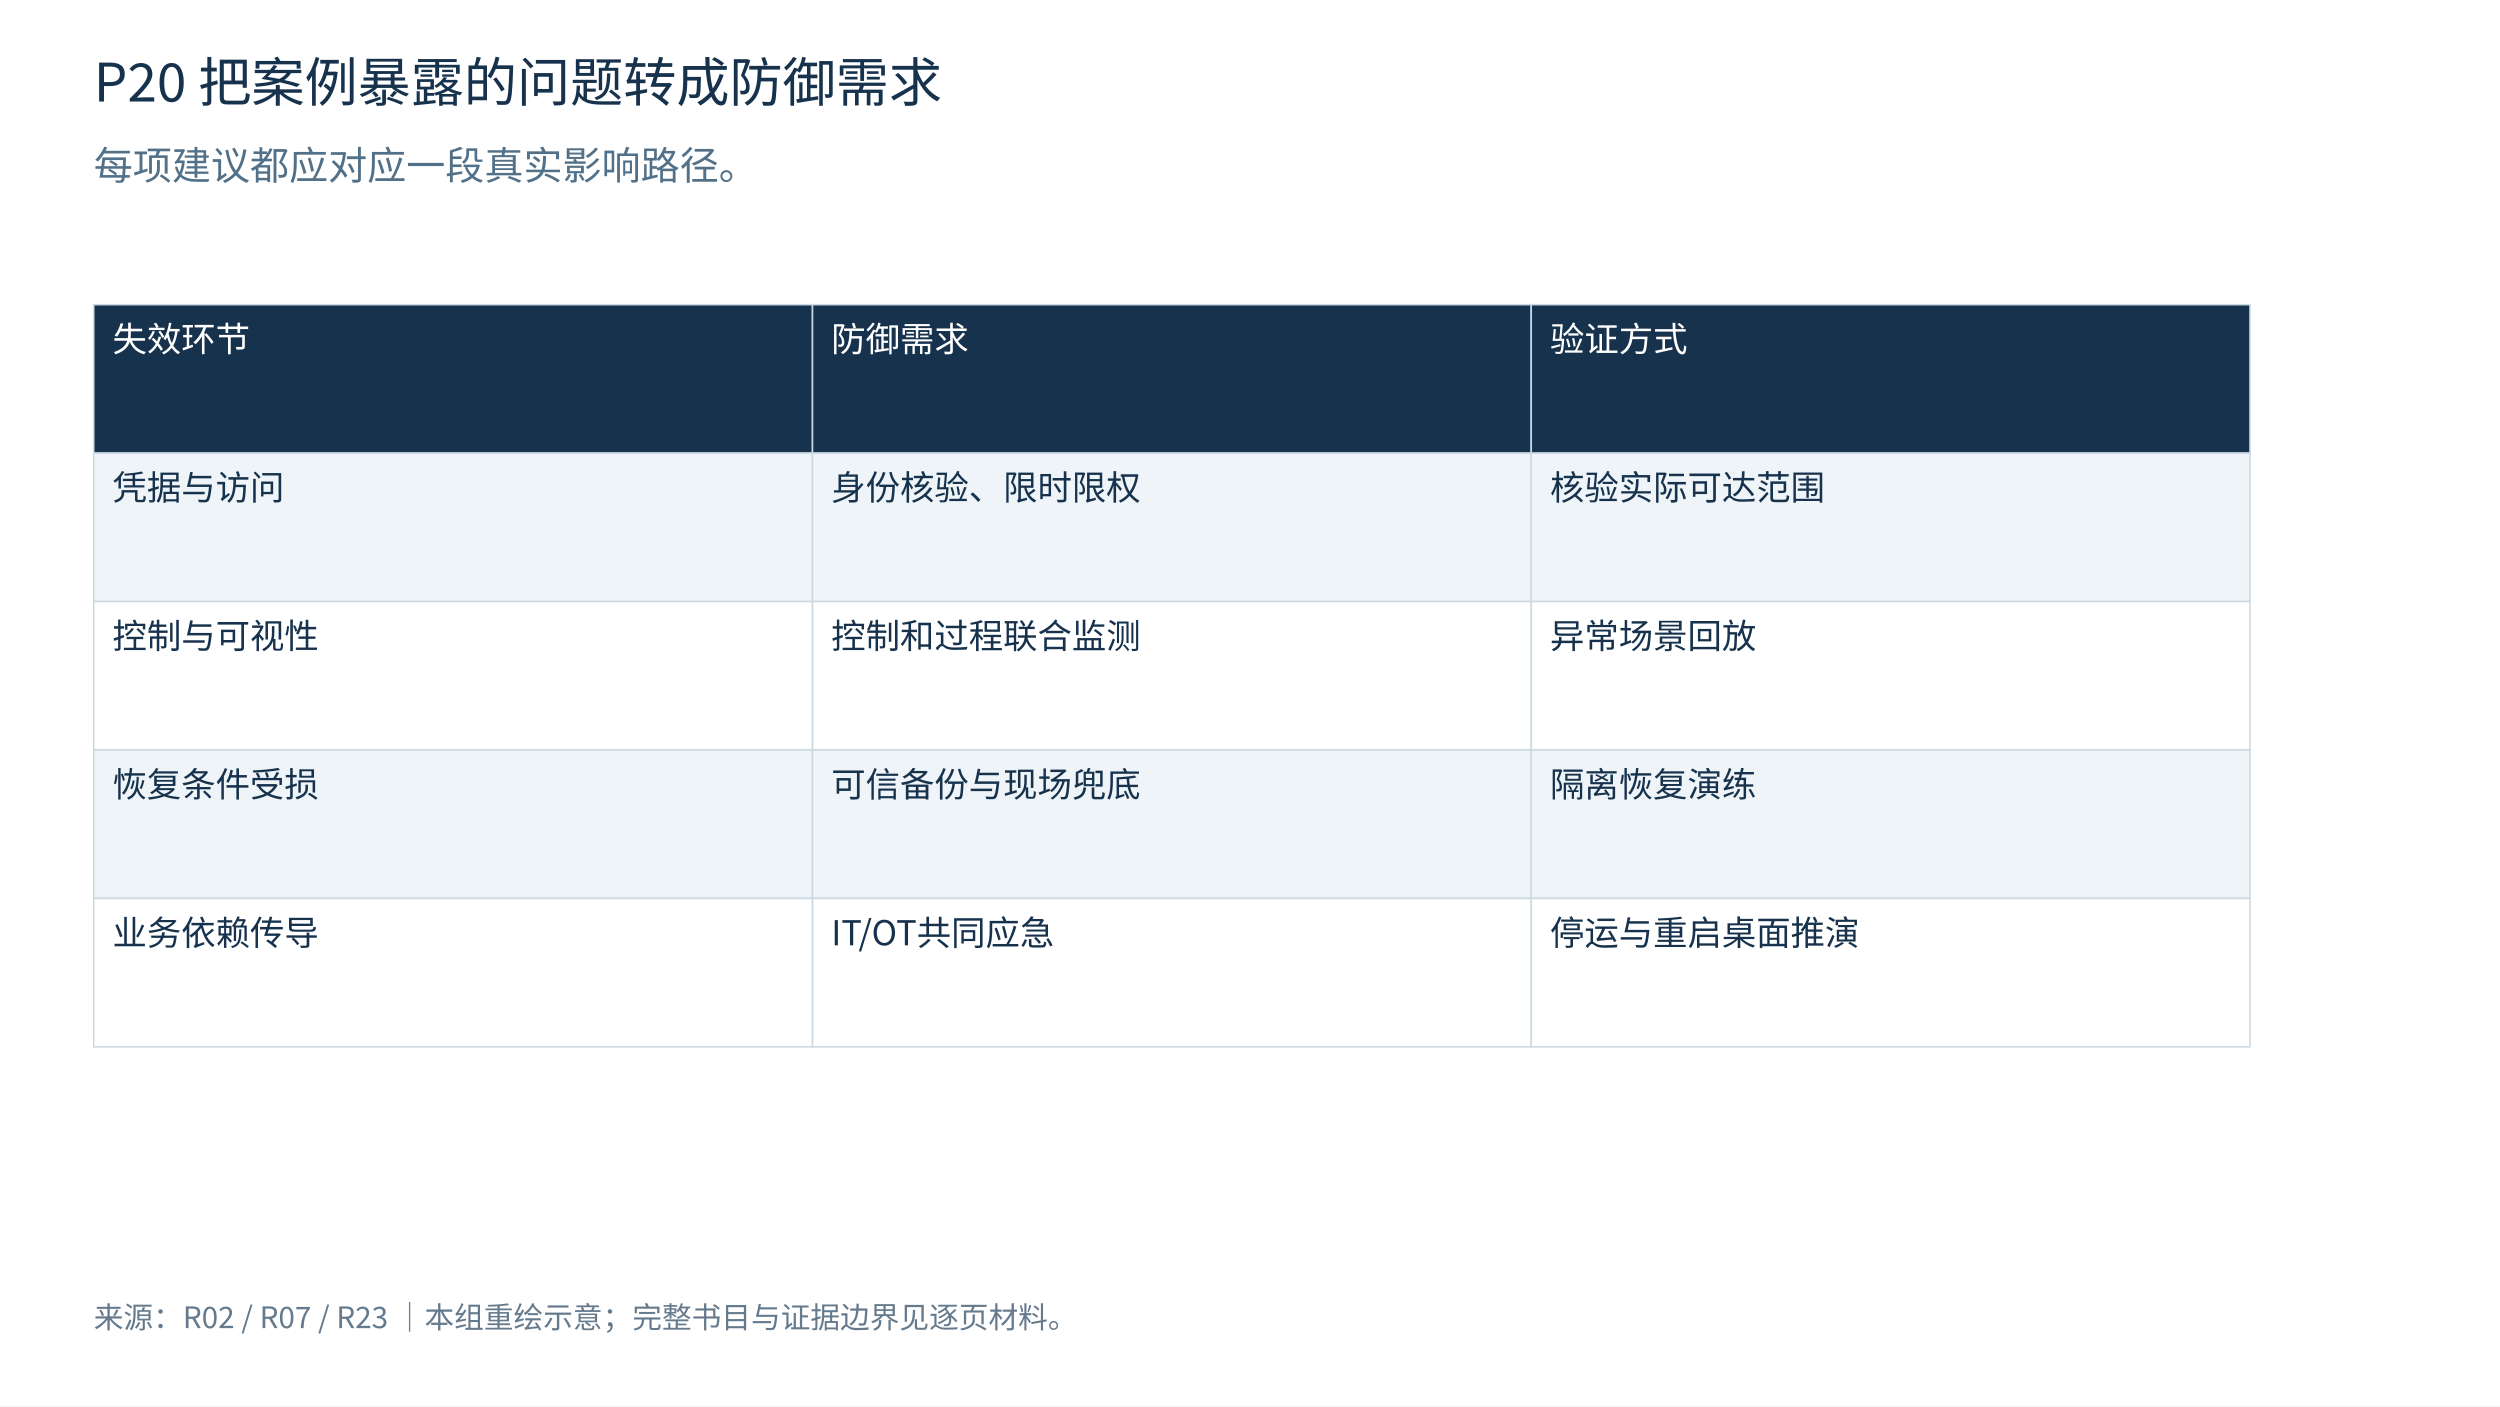
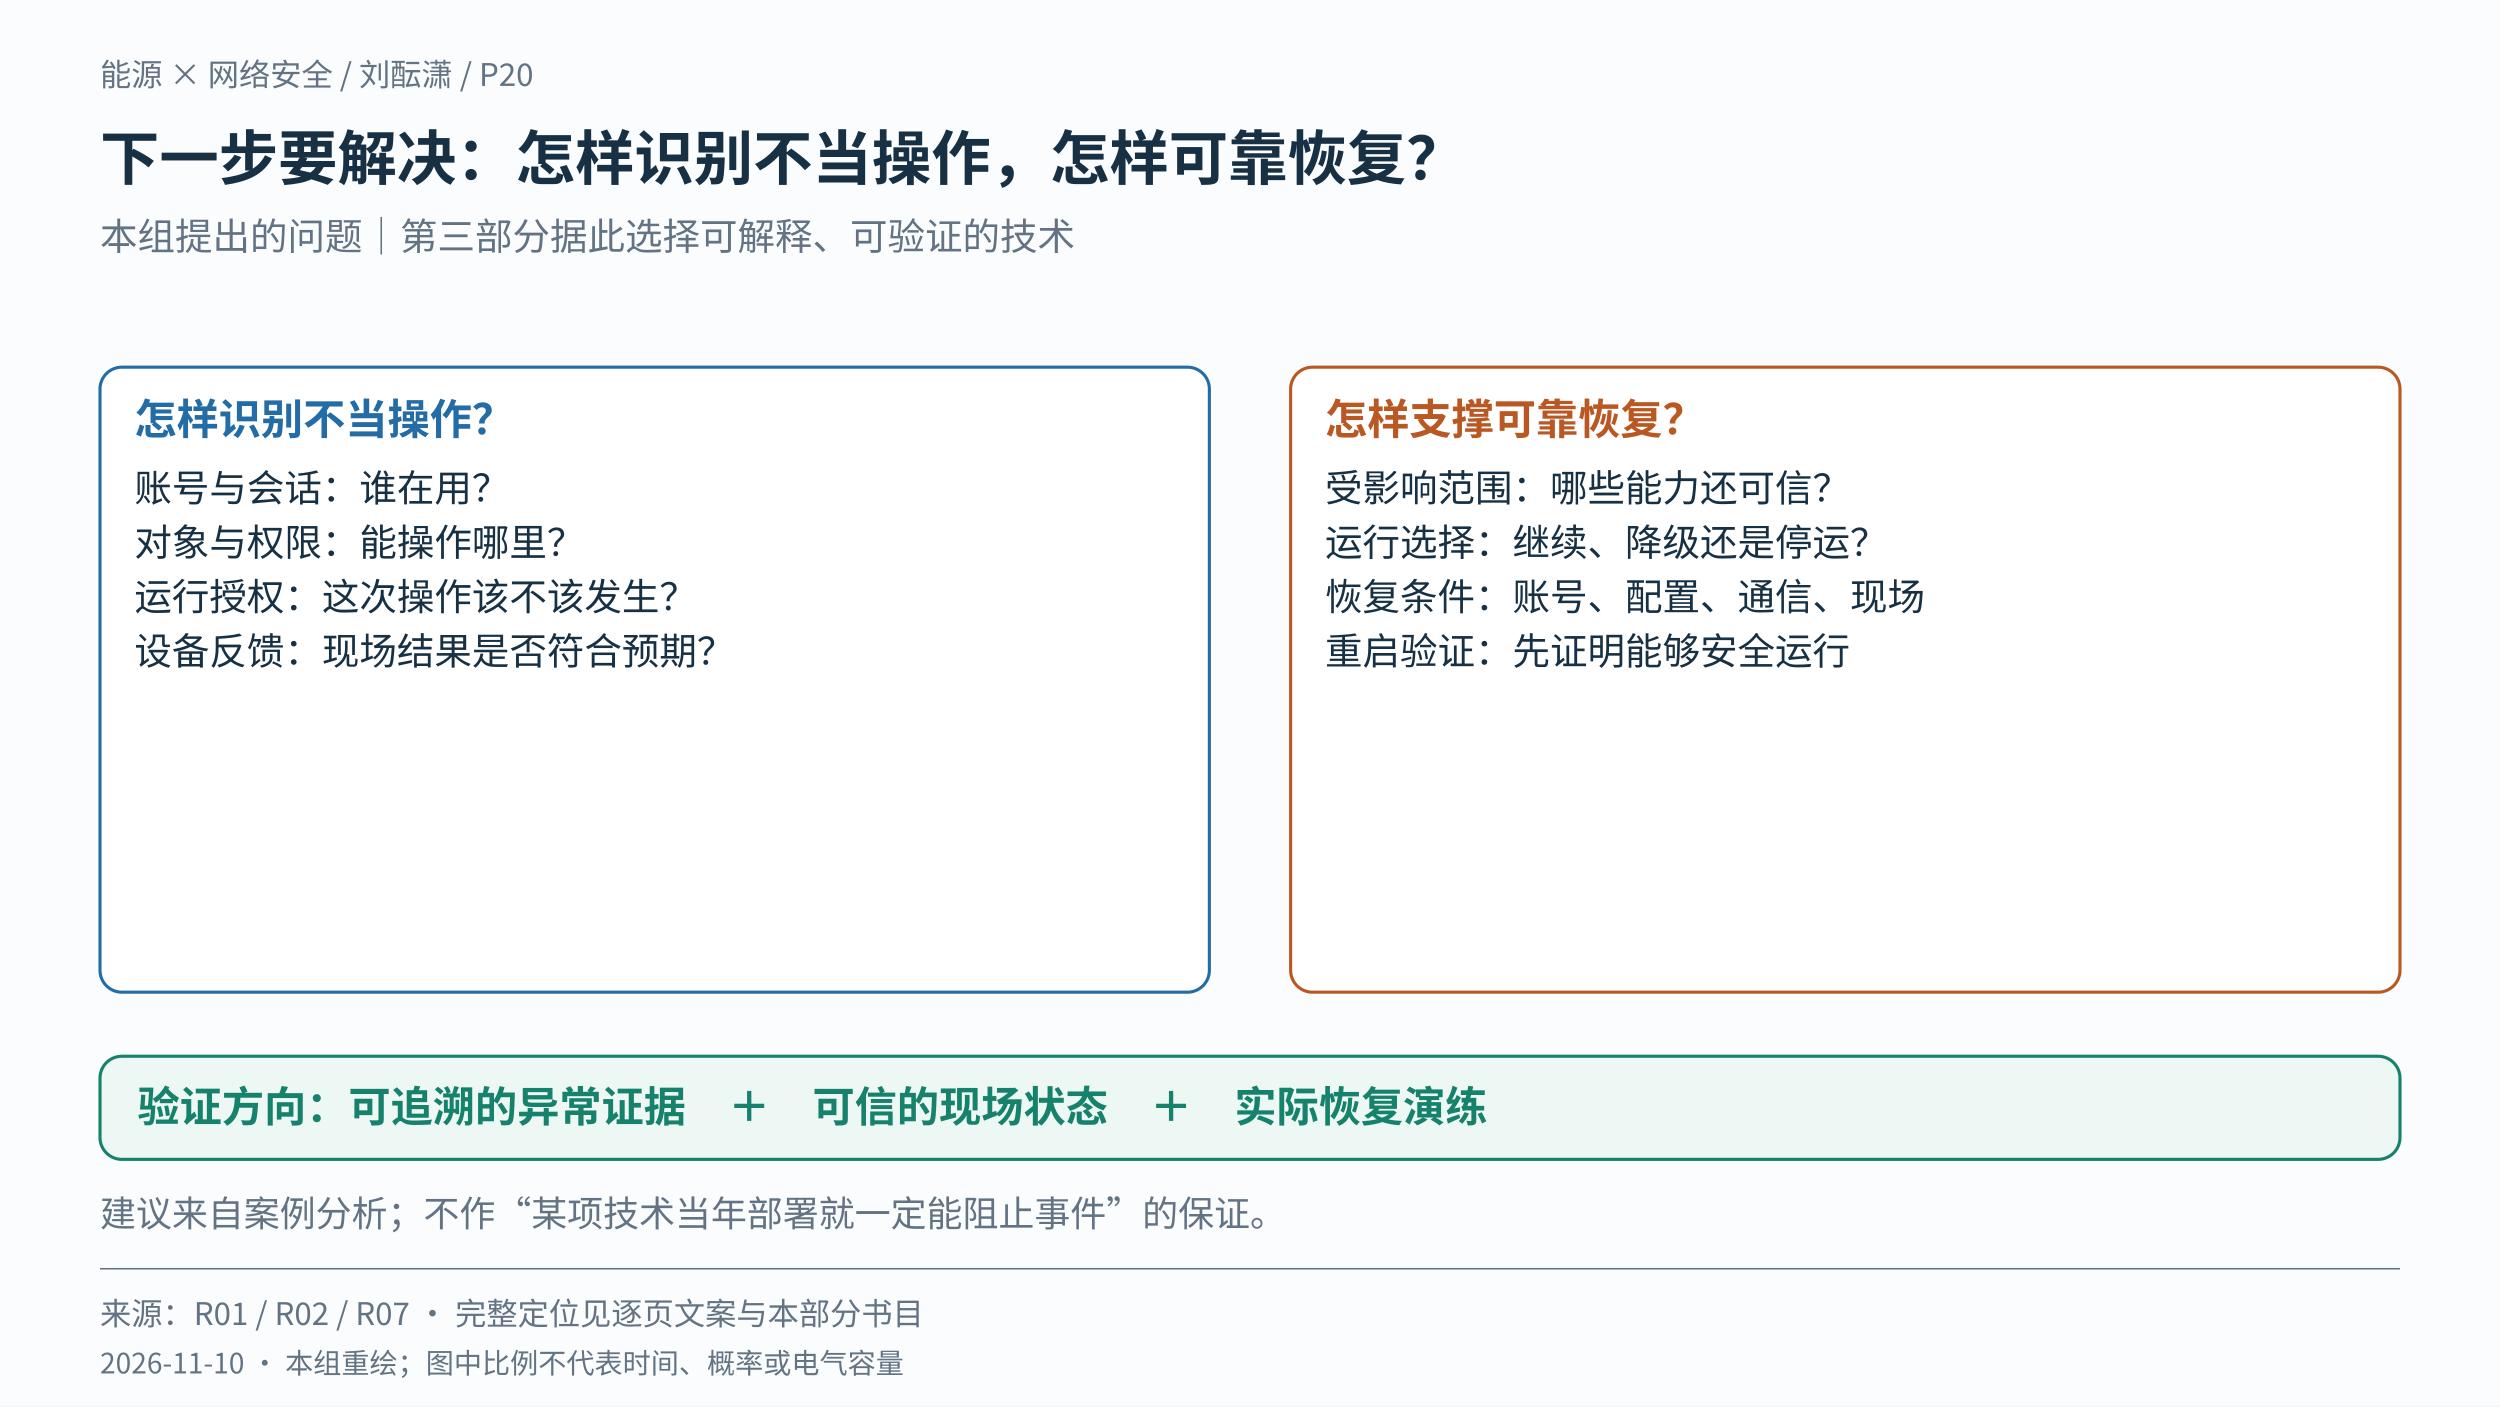
<svg xmlns="http://www.w3.org/2000/svg" width="1600" height="900" viewBox="0 0 1600 900">
  <defs>
-     <marker id="a" viewBox="0 0 10 10" refX="9" refY="5" markerWidth="8" markerHeight="8" orient="auto-start-reverse">
-       <path d="M0,0 L10,5 L0,10 z" fill="#447394" />
+     <marker id="blue" markerWidth="10" markerHeight="10" refX="8" refY="4" orient="auto" markerUnits="userSpaceOnUse">
+       <path d="M0 0 L8 4 L0 8Z" fill="#246ca6" />
+     </marker>
+     <marker id="orange" markerWidth="10" markerHeight="10" refX="8" refY="4" orient="auto" markerUnits="userSpaceOnUse">
+       <path d="M0 0 L8 4 L0 8Z" fill="#b95822" />
+     </marker>
+     <marker id="green" markerWidth="10" markerHeight="10" refX="8" refY="4" orient="auto" markerUnits="userSpaceOnUse">
+       <path d="M0 0 L8 4 L0 8Z" fill="#16826c" />
+     </marker>
+     <marker id="gray" markerWidth="10" markerHeight="10" refX="8" refY="4" orient="auto" markerUnits="userSpaceOnUse">
+       <path d="M0 0 L8 4 L0 8Z" fill="#637383" />
+     </marker>
+     <marker id="red" markerWidth="10" markerHeight="10" refX="8" refY="4" orient="auto" markerUnits="userSpaceOnUse">
+       <path d="M0 0 L8 4 L0 8Z" fill="#b43a42" />
    </marker>
  </defs>
-   <rect width="1600" height="900" fill="white" />
-   <g font-family="Microsoft YaHei, Noto Sans CJK SC, sans-serif">
-     <text x="60" y="65" font-size="34" fill="#17324d" text-anchor="start">P20  把案例暴露的问题转成防御需求</text>
-     <text x="60" y="115" font-size="25" fill="#527189" text-anchor="start">每项建议都应对应一段真实影响路径。</text>
-     <rect x="60" y="195" width="460.0" height="95" fill="#17324d" stroke="#ccd9e2" />
-     <text x="72" y="225" font-size="22" fill="white" text-anchor="start">失效环节</text>
-     <rect x="520.0" y="195" width="460.0" height="95" fill="#17324d" stroke="#ccd9e2" />
-     <text x="532.0" y="225" font-size="22" fill="white" text-anchor="start">防御需求</text>
-     <rect x="980.0" y="195" width="460.0" height="95" fill="#17324d" stroke="#ccd9e2" />
-     <text x="992.0" y="225" font-size="22" fill="white" text-anchor="start">验证方式</text>
-     <rect x="60" y="290" width="460.0" height="95" fill="#eef4f7" stroke="#ccd9e2" />
-     <text x="72" y="320" font-size="22" fill="#17324d" text-anchor="start">凭据与访问</text>
-     <rect x="520.0" y="290" width="460.0" height="95" fill="#eef4f7" stroke="#ccd9e2" />
-     <text x="532.0" y="320" font-size="22" fill="#17324d" text-anchor="start">身份核验、限时限权</text>
-     <rect x="980.0" y="290" width="460.0" height="95" fill="#eef4f7" stroke="#ccd9e2" />
-     <text x="992.0" y="320" font-size="22" fill="#17324d" text-anchor="start">核验实际可达范围</text>
-     <rect x="60" y="385" width="460.0" height="95" fill="#ffffff" stroke="#ccd9e2" />
-     <text x="72" y="415" font-size="22" fill="#17324d" text-anchor="start">控制与可视性</text>
-     <rect x="520.0" y="385" width="460.0" height="95" fill="#ffffff" stroke="#ccd9e2" />
-     <text x="532.0" y="415" font-size="22" fill="#17324d" text-anchor="start">控制和过程联合监测</text>
-     <rect x="980.0" y="385" width="460.0" height="95" fill="#ffffff" stroke="#ccd9e2" />
-     <text x="992.0" y="415" font-size="22" fill="#17324d" text-anchor="start">异常场景回放</text>
-     <rect x="60" y="480" width="460.0" height="95" fill="#eef4f7" stroke="#ccd9e2" />
-     <text x="72" y="510" font-size="22" fill="#17324d" text-anchor="start">恢复条件受损</text>
-     <rect x="520.0" y="480" width="460.0" height="95" fill="#eef4f7" stroke="#ccd9e2" />
-     <text x="532.0" y="510" font-size="22" fill="#17324d" text-anchor="start">可信备份与现场兜底</text>
-     <rect x="980.0" y="480" width="460.0" height="95" fill="#eef4f7" stroke="#ccd9e2" />
-     <text x="992.0" y="510" font-size="22" fill="#17324d" text-anchor="start">隔离恢复演练</text>
-     <rect x="60" y="575" width="460.0" height="95" fill="#ffffff" stroke="#ccd9e2" />
-     <text x="72" y="605" font-size="22" fill="#17324d" text-anchor="start">业务依赖传导</text>
-     <rect x="520.0" y="575" width="460.0" height="95" fill="#ffffff" stroke="#ccd9e2" />
-     <text x="532.0" y="605" font-size="22" fill="#17324d" text-anchor="start">IT/OT共同应急</text>
-     <rect x="980.0" y="575" width="460.0" height="95" fill="#ffffff" stroke="#ccd9e2" />
-     <text x="992.0" y="605" font-size="22" fill="#17324d" text-anchor="start">停运与重启桌面推演</text>
-     <text x="60" y="850" font-size="19" fill="#657a8d" text-anchor="start">来源：R02 / R07 / R23  ｜本组重绘示意；完整书目与证据边界见逐页材料。</text>
-   </g>
+   <rect width="1600" height="900" fill="#fafcfd" />
+   <style>text{font-family:"Microsoft YaHei","Noto Sans CJK SC",sans-serif} .body{font-size:26px}</style>
+   <text x="64" y="55.0" font-size="20" fill="#637383" font-weight="400" text-anchor="start">能源 × 网络安全  /  刘酝潇  /  P20</text>
+   <text x="64" y="115.0" font-size="38" fill="#173044" font-weight="700" text-anchor="start">下一步要解决：怎样识别不当操作，怎样可靠恢复？</text>
+   <text x="64" y="160.0" font-size="24" fill="#637383" font-weight="400" text-anchor="start">本组提出的问题｜第三部分据此选择可解释、可验证的技术</text>
+   <line x1="64" y1="812" x2="1536" y2="812" stroke="#637383" stroke-width="1" />
+   <text x="64" y="848.0" font-size="20" fill="#637383" font-weight="400" text-anchor="start">来源：R01 / R02 / R07  ·  完整定位见逐页文案与本部分书目</text>
+   <text x="64" y="879.0" font-size="18" fill="#637383" font-weight="400" text-anchor="start">2026-11-10  ·  本组重绘；图中比例不代表时间、概率或电气容量</text>
+   <rect x="64" y="235" width="710" height="400" rx="14" fill="white" stroke="#246ca6" stroke-width="2" />
+   <text x="86" y="278.0" font-size="27" fill="#246ca6" font-weight="700" text-anchor="start">怎样识别不当操作？</text>
+   <text x="86" y="321.0" font-size="24" fill="#173044" font-weight="400" text-anchor="start">账号与会话：谁在用？</text>
+   <text x="86" y="355.8" font-size="24" fill="#173044" font-weight="400" text-anchor="start">对象与权限：能操作哪里？</text>
+   <text x="86" y="390.6" font-size="24" fill="#173044" font-weight="400" text-anchor="start">运行授权：这次操作该不该发生？</text>
+   <text x="86" y="425.4" font-size="24" fill="#173044" font-weight="400" text-anchor="start">设备反馈：现场结果是否符合预期？</text>
+   <rect x="826" y="235" width="710" height="400" rx="14" fill="white" stroke="#b95822" stroke-width="2" />
+   <text x="848" y="278.0" font-size="27" fill="#b95822" font-weight="700" text-anchor="start">怎样支撑可靠恢复？</text>
+   <text x="848" y="321.0" font-size="24" fill="#173044" font-weight="400" text-anchor="start">受影响范围：哪些能力还可信？</text>
+   <text x="848" y="355.8" font-size="24" fill="#173044" font-weight="400" text-anchor="start">运行选择：继续、降级还是停运？</text>
+   <text x="848" y="390.6" font-size="24" fill="#173044" font-weight="400" text-anchor="start">恢复条件：账号、配置、通信、现场</text>
+   <text x="848" y="425.4" font-size="24" fill="#173044" font-weight="400" text-anchor="start">重启验证：先证明能够安全运行</text>
+   <rect x="64" y="676" width="1472" height="66" rx="14" fill="#edf7f3" stroke="#16826c" stroke-width="2" />
+   <text x="88" y="718.0" font-size="27" fill="#16826c" font-weight="700" text-anchor="start">验证方向：可追溯的异常证据　＋　可信的现场状态　＋　实际恢复演练</text>
+   <text x="64" y="785.0" font-size="23" fill="#637383" font-weight="400" text-anchor="start">建议来自案例分析；不作“某项技术当年部署就一定能阻止事件”的保证。</text>
</svg>
